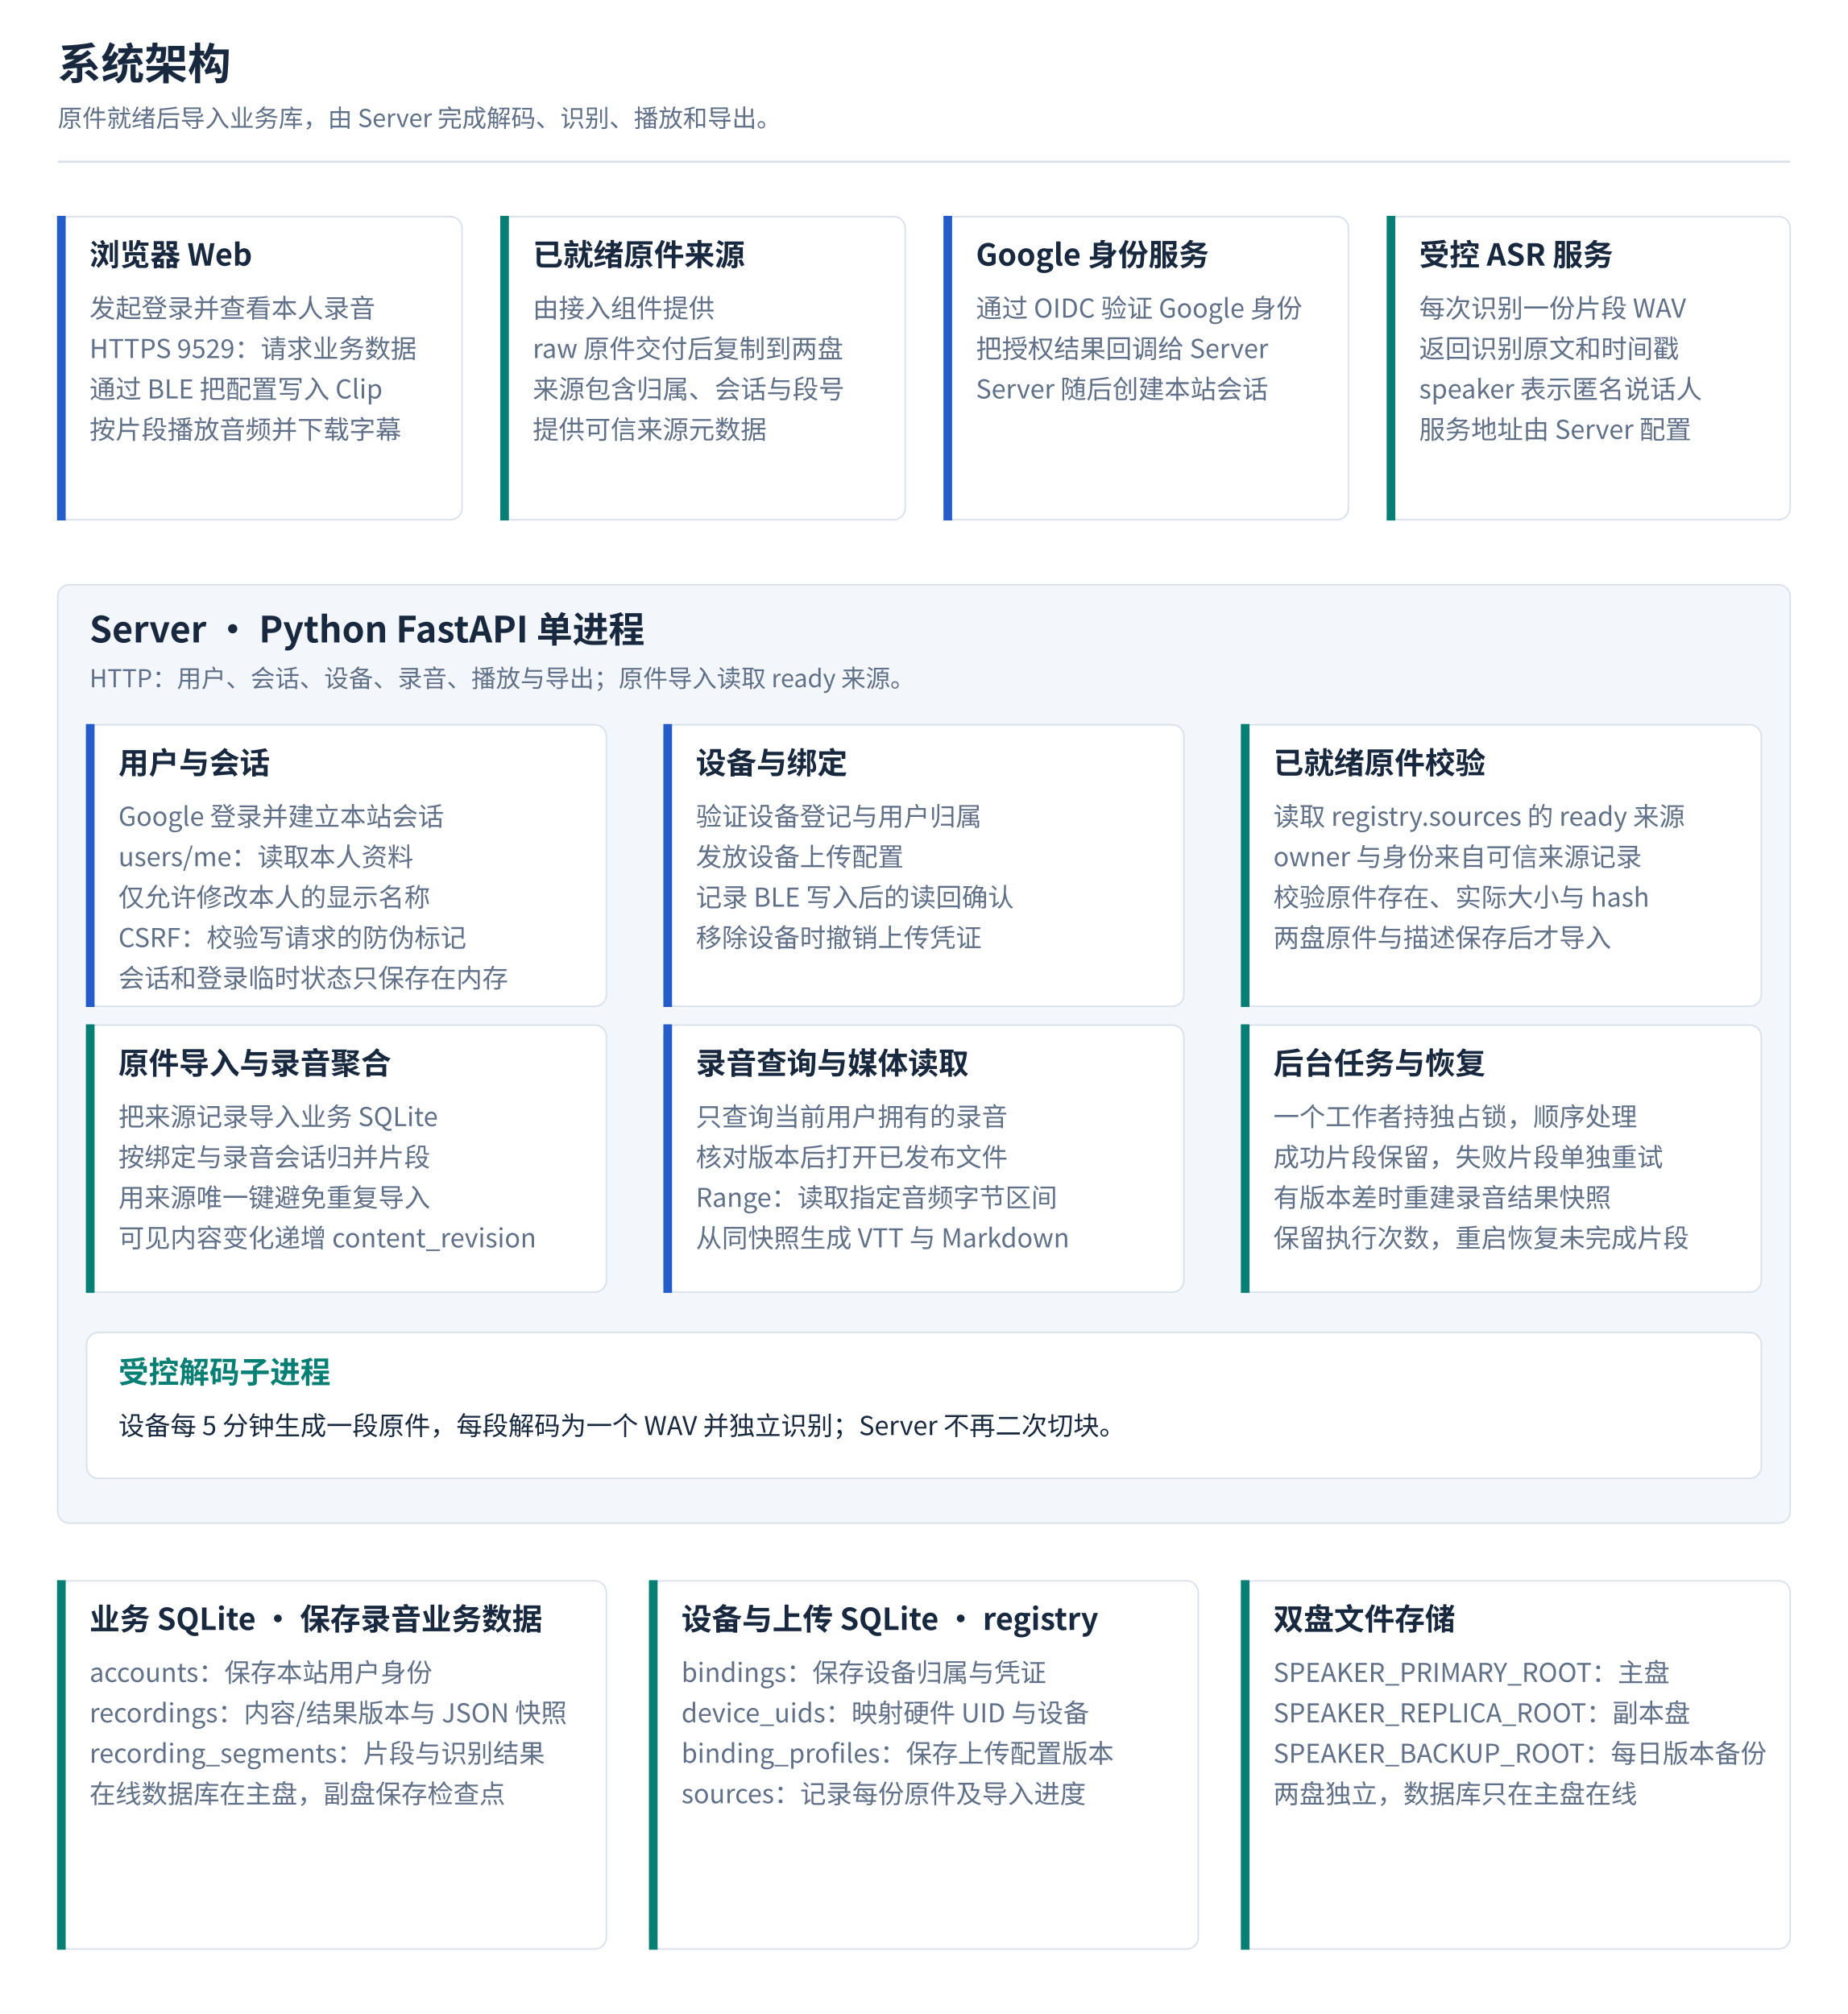
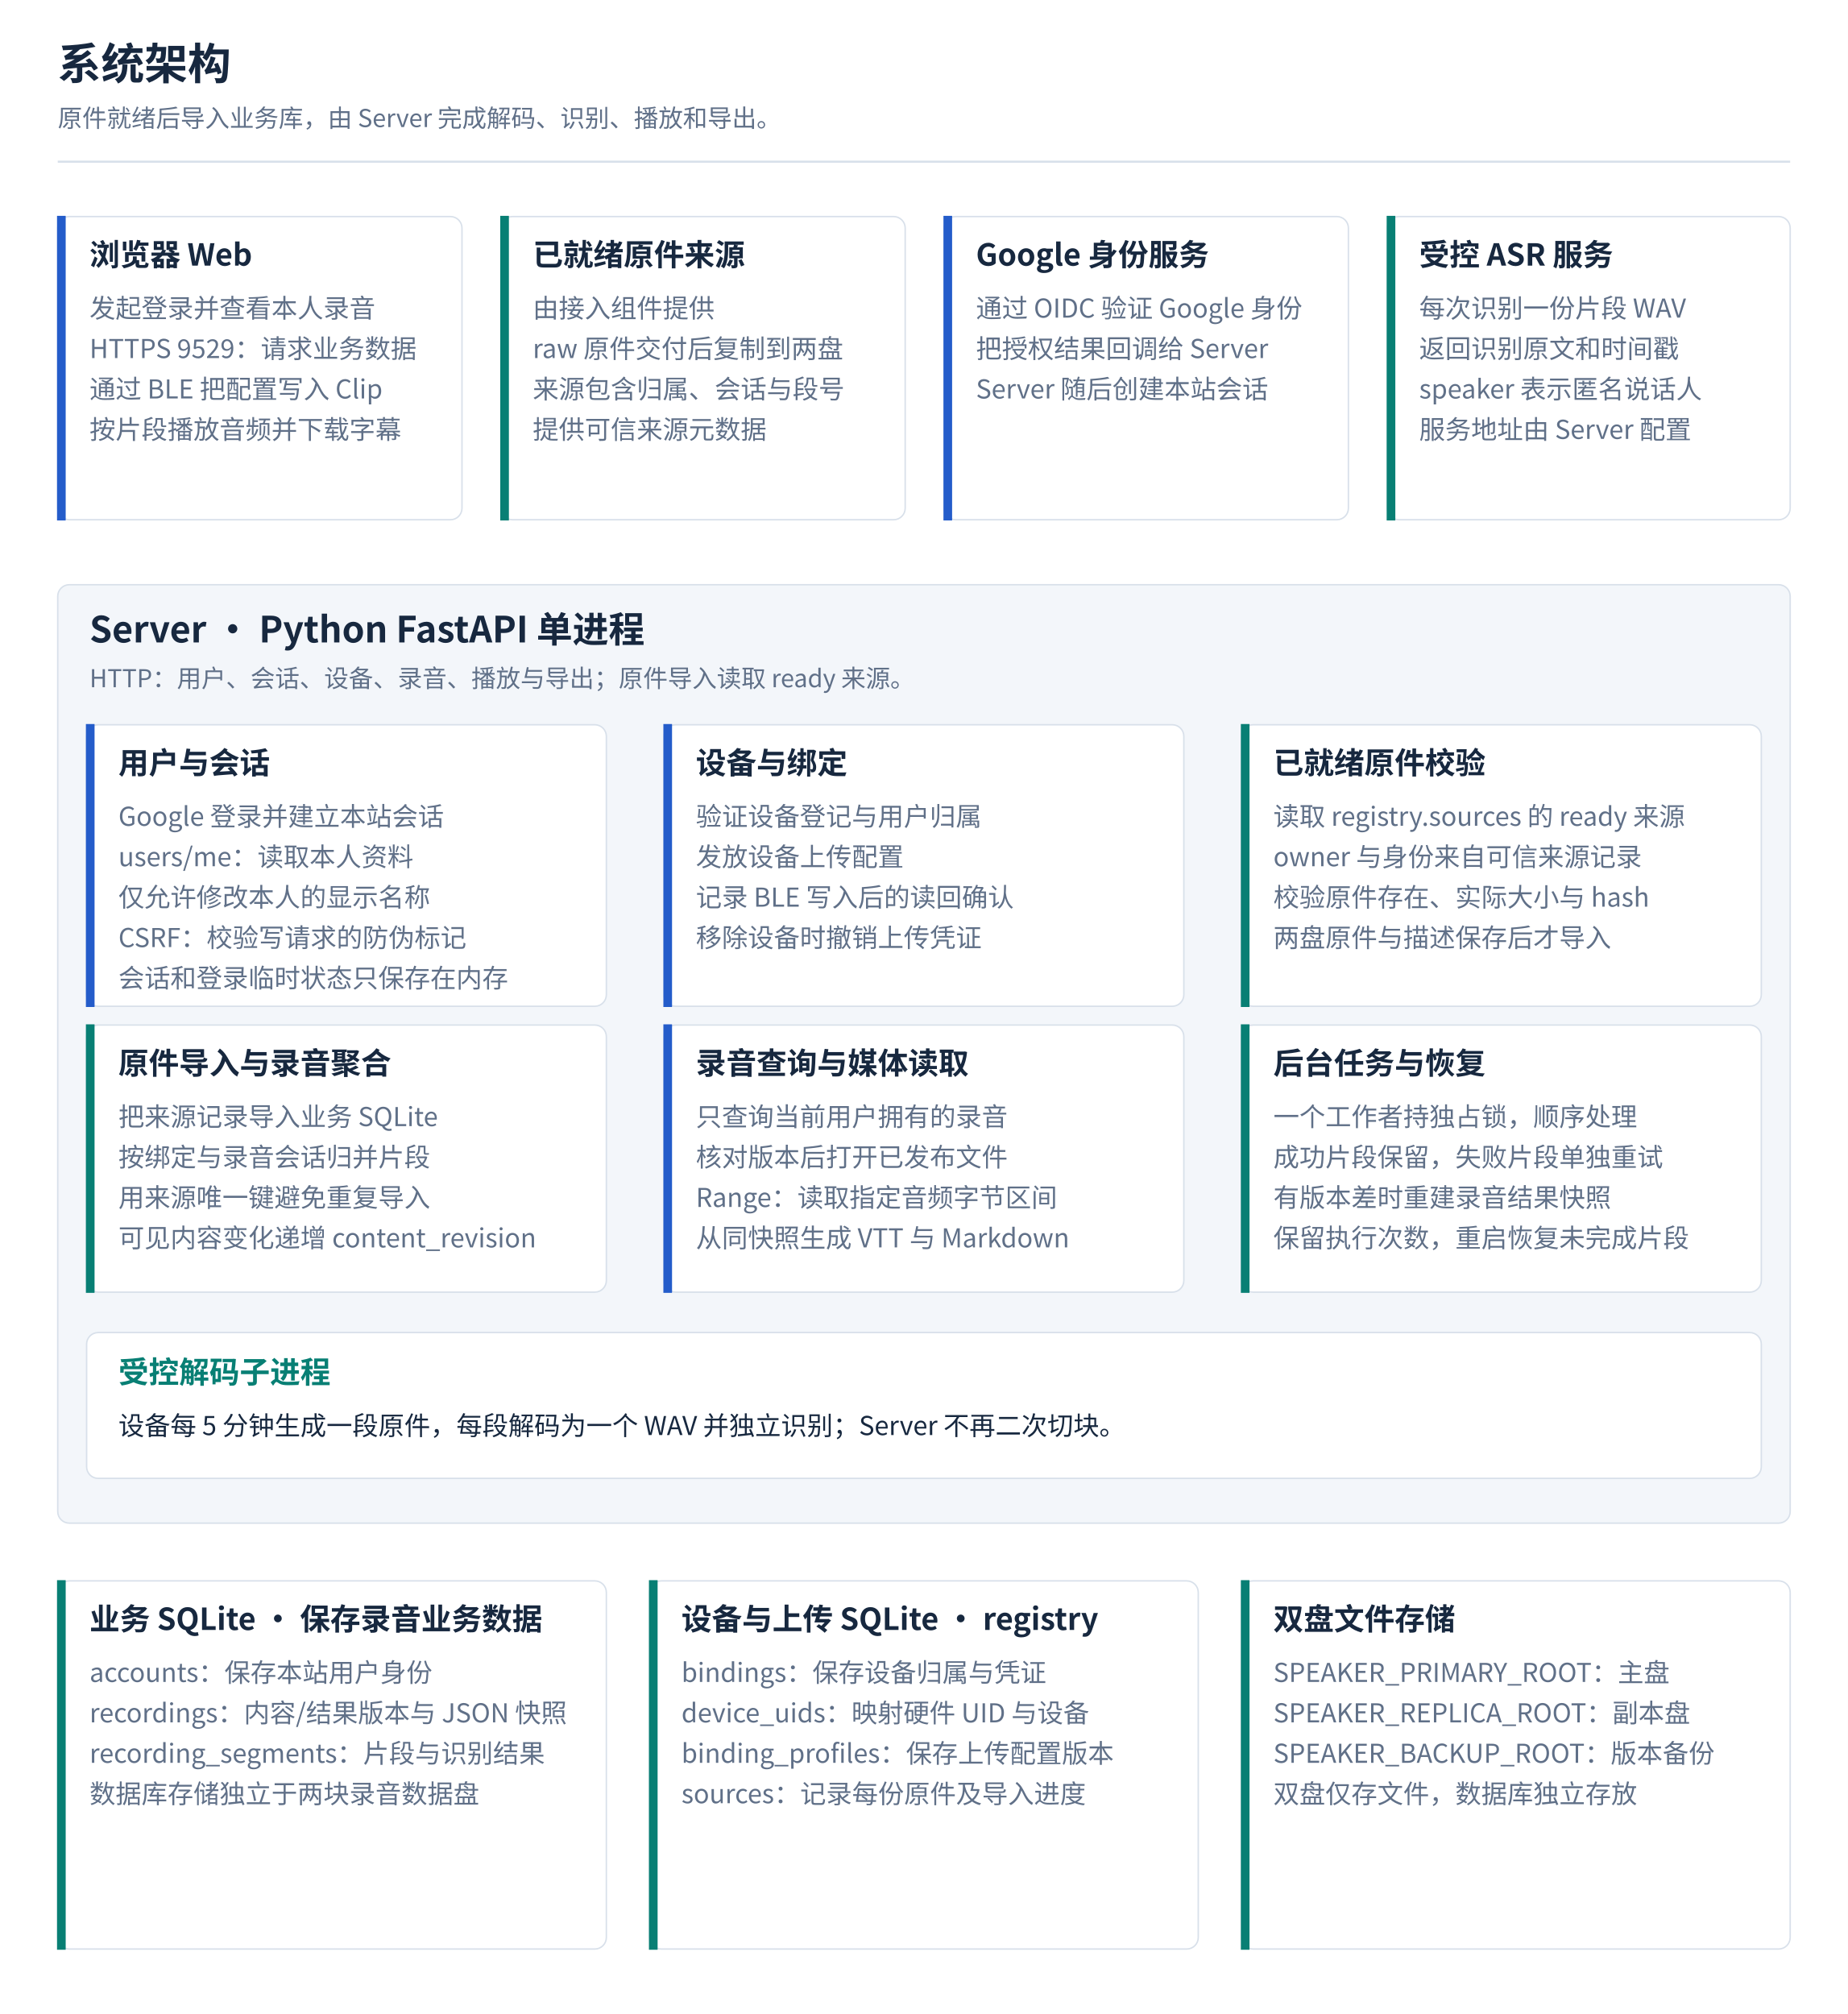
<svg xmlns="http://www.w3.org/2000/svg" width="1280" height="1395" viewBox="0 0 1280 1395">
  <rect width="1280" height="100%" fill="white" />
  <g font-family="PingFang SC,Microsoft YaHei,Noto Sans CJK SC,Arial,sans-serif">
    <text x="40" y="55" font-size="30" font-weight="600" fill="#17283f">系统架构</text>
    <text x="40" y="88" font-size="17" font-weight="400" fill="#607088">原件就绪后导入业务库，由 Server 完成解码、识别、播放和导出。</text>
    <line x1="40" y1="112" x2="1240" y2="112" stroke="#d8e0ea" stroke-width="1.5" />
    <rect x="40" y="150" width="280" height="210" rx="8" fill="white" stroke="#d8e0ea" />
    <rect x="40" y="150" width="5" height="210" rx="0" fill="#245cca" stroke="#245cca" />
    <text x="62" y="184" font-size="21" font-weight="600" fill="#17283f">浏览器 Web</text>
    <text x="62" y="220" font-size="18" font-weight="400" fill="#607088">发起登录并查看本人录音</text>
    <text x="62" y="248" font-size="18" font-weight="400" fill="#607088">HTTPS 9529：请求业务数据</text>
    <text x="62" y="276" font-size="18" font-weight="400" fill="#607088">通过 BLE 把配置写入 Clip</text>
    <text x="62" y="304" font-size="18" font-weight="400" fill="#607088">按片段播放音频并下载字幕</text>
    <rect x="347" y="150" width="280" height="210" rx="8" fill="white" stroke="#d8e0ea" />
    <rect x="347" y="150" width="5" height="210" rx="0" fill="#087f74" stroke="#087f74" />
    <text x="369" y="184" font-size="21" font-weight="600" fill="#17283f">已就绪原件来源</text>
    <text x="369" y="220" font-size="18" font-weight="400" fill="#607088">由接入组件提供</text>
    <text x="369" y="248" font-size="18" font-weight="400" fill="#607088">raw 原件交付后复制到两盘</text>
    <text x="369" y="276" font-size="18" font-weight="400" fill="#607088">来源包含归属、会话与段号</text>
    <text x="369" y="304" font-size="18" font-weight="400" fill="#607088">提供可信来源元数据</text>
    <rect x="654" y="150" width="280" height="210" rx="8" fill="white" stroke="#d8e0ea" />
    <rect x="654" y="150" width="5" height="210" rx="0" fill="#245cca" stroke="#245cca" />
    <text x="676" y="184" font-size="21" font-weight="600" fill="#17283f">Google 身份服务</text>
    <text x="676" y="220" font-size="18" font-weight="400" fill="#607088">通过 OIDC 验证 Google 身份</text>
    <text x="676" y="248" font-size="18" font-weight="400" fill="#607088">把授权结果回调给 Server</text>
    <text x="676" y="276" font-size="18" font-weight="400" fill="#607088">Server 随后创建本站会话</text>
    <rect x="961" y="150" width="279" height="210" rx="8" fill="white" stroke="#d8e0ea" />
    <rect x="961" y="150" width="5" height="210" rx="0" fill="#087f74" stroke="#087f74" />
    <text x="983" y="184" font-size="21" font-weight="600" fill="#17283f">受控 ASR 服务</text>
    <text x="983" y="220" font-size="18" font-weight="400" fill="#607088">每次识别一份片段 WAV</text>
    <text x="983" y="248" font-size="18" font-weight="400" fill="#607088">返回识别原文和时间戳</text>
    <text x="983" y="276" font-size="18" font-weight="400" fill="#607088">speaker 表示匿名说话人</text>
    <text x="983" y="304" font-size="18" font-weight="400" fill="#607088">服务地址由 Server 配置</text>
    <rect x="40" y="405" width="1200" height="650" rx="8" fill="#f3f6fa" stroke="#d8e0ea" />
    <text x="62" y="445" font-size="25" font-weight="600" fill="#17283f">Server · Python FastAPI 单进程</text>
    <text x="62" y="476" font-size="17" font-weight="400" fill="#607088">HTTP：用户、会话、设备、录音、播放与导出；原件导入读取 ready 来源。</text>
    <rect x="60" y="502" width="360" height="195" rx="8" fill="white" stroke="#d8e0ea" />
    <rect x="60" y="502" width="5" height="195" rx="0" fill="#245cca" stroke="#245cca" />
    <text x="82" y="536" font-size="21" font-weight="600" fill="#17283f">用户与会话</text>
    <text x="82" y="572" font-size="18" font-weight="400" fill="#607088">Google 登录并建立本站会话</text>
    <text x="82" y="600" font-size="18" font-weight="400" fill="#607088">users/me：读取本人资料</text>
    <text x="82" y="628" font-size="18" font-weight="400" fill="#607088">仅允许修改本人的显示名称</text>
    <text x="82" y="656" font-size="18" font-weight="400" fill="#607088">CSRF：校验写请求的防伪标记</text>
    <text x="82" y="684" font-size="18" font-weight="400" fill="#607088">会话和登录临时状态只保存在内存</text>
    <rect x="460" y="502" width="360" height="195" rx="8" fill="white" stroke="#d8e0ea" />
    <rect x="460" y="502" width="5" height="195" rx="0" fill="#245cca" stroke="#245cca" />
    <text x="482" y="536" font-size="21" font-weight="600" fill="#17283f">设备与绑定</text>
    <text x="482" y="572" font-size="18" font-weight="400" fill="#607088">验证设备登记与用户归属</text>
    <text x="482" y="600" font-size="18" font-weight="400" fill="#607088">发放设备上传配置</text>
    <text x="482" y="628" font-size="18" font-weight="400" fill="#607088">记录 BLE 写入后的读回确认</text>
    <text x="482" y="656" font-size="18" font-weight="400" fill="#607088">移除设备时撤销上传凭证</text>
    <rect x="860" y="502" width="360" height="195" rx="8" fill="white" stroke="#d8e0ea" />
    <rect x="860" y="502" width="5" height="195" rx="0" fill="#087f74" stroke="#087f74" />
    <text x="882" y="536" font-size="21" font-weight="600" fill="#17283f">已就绪原件校验</text>
    <text x="882" y="572" font-size="18" font-weight="400" fill="#607088">读取 registry.sources 的 ready 来源</text>
    <text x="882" y="600" font-size="18" font-weight="400" fill="#607088">owner 与身份来自可信来源记录</text>
    <text x="882" y="628" font-size="18" font-weight="400" fill="#607088">校验原件存在、实际大小与 hash</text>
    <text x="882" y="656" font-size="18" font-weight="400" fill="#607088">两盘原件与描述保存后才导入</text>
    <rect x="60" y="710" width="360" height="185" rx="8" fill="white" stroke="#d8e0ea" />
    <rect x="60" y="710" width="5" height="185" rx="0" fill="#087f74" stroke="#087f74" />
    <text x="82" y="744" font-size="21" font-weight="600" fill="#17283f">原件导入与录音聚合</text>
    <text x="82" y="780" font-size="18" font-weight="400" fill="#607088">把来源记录导入业务 SQLite</text>
    <text x="82" y="808" font-size="18" font-weight="400" fill="#607088">按绑定与录音会话归并片段</text>
    <text x="82" y="836" font-size="18" font-weight="400" fill="#607088">用来源唯一键避免重复导入</text>
    <text x="82" y="864" font-size="18" font-weight="400" fill="#607088">可见内容变化递增 content_revision</text>
    <rect x="460" y="710" width="360" height="185" rx="8" fill="white" stroke="#d8e0ea" />
    <rect x="460" y="710" width="5" height="185" rx="0" fill="#245cca" stroke="#245cca" />
    <text x="482" y="744" font-size="21" font-weight="600" fill="#17283f">录音查询与媒体读取</text>
    <text x="482" y="780" font-size="18" font-weight="400" fill="#607088">只查询当前用户拥有的录音</text>
    <text x="482" y="808" font-size="18" font-weight="400" fill="#607088">核对版本后打开已发布文件</text>
    <text x="482" y="836" font-size="18" font-weight="400" fill="#607088">Range：读取指定音频字节区间</text>
    <text x="482" y="864" font-size="18" font-weight="400" fill="#607088">从同快照生成 VTT 与 Markdown</text>
    <rect x="860" y="710" width="360" height="185" rx="8" fill="white" stroke="#d8e0ea" />
    <rect x="860" y="710" width="5" height="185" rx="0" fill="#087f74" stroke="#087f74" />
    <text x="882" y="744" font-size="21" font-weight="600" fill="#17283f">后台任务与恢复</text>
    <text x="882" y="780" font-size="18" font-weight="400" fill="#607088">一个工作者持独占锁，顺序处理</text>
    <text x="882" y="808" font-size="18" font-weight="400" fill="#607088">成功片段保留，失败片段单独重试</text>
    <text x="882" y="836" font-size="18" font-weight="400" fill="#607088">有版本差时重建录音结果快照</text>
    <text x="882" y="864" font-size="18" font-weight="400" fill="#607088">保留执行次数，重启恢复未完成片段</text>
    <rect x="60" y="923" width="1160" height="101" rx="8" fill="white" stroke="#d8e0ea" />
    <text x="82" y="958" font-size="21" font-weight="600" fill="#087f74">受控解码子进程</text>
    <text x="82" y="994" font-size="18" font-weight="400" fill="#17283f">设备每 5 分钟生成一段原件，每段解码为一个 WAV 并独立识别；Server 不再二次切块。</text>
    <rect x="40" y="1095" width="380" height="255" rx="8" fill="white" stroke="#d8e0ea" />
    <rect x="40" y="1095" width="5" height="255" rx="0" fill="#087f74" stroke="#087f74" />
    <text x="62" y="1129" font-size="21" font-weight="600" fill="#17283f">业务 SQLite · 保存录音业务数据</text>
    <text x="62" y="1165" font-size="18" font-weight="400" fill="#607088">accounts：保存本站用户身份</text>
    <text x="62" y="1193" font-size="18" font-weight="400" fill="#607088">recordings：内容/结果版本与 JSON 快照</text>
    <text x="62" y="1221" font-size="18" font-weight="400" fill="#607088">recording_segments：片段与识别结果</text>
-     <text x="62" y="1249" font-size="18" font-weight="400" fill="#607088">在线数据库在主盘，副盘保存检查点</text>
+     <text x="62" y="1249" font-size="18" font-weight="400" fill="#607088">数据库存储独立于两块录音数据盘</text>
    <rect x="450" y="1095" width="380" height="255" rx="8" fill="white" stroke="#d8e0ea" />
    <rect x="450" y="1095" width="5" height="255" rx="0" fill="#087f74" stroke="#087f74" />
    <text x="472" y="1129" font-size="21" font-weight="600" fill="#17283f">设备与上传 SQLite · registry</text>
    <text x="472" y="1165" font-size="18" font-weight="400" fill="#607088">bindings：保存设备归属与凭证</text>
    <text x="472" y="1193" font-size="18" font-weight="400" fill="#607088">device_uids：映射硬件 UID 与设备</text>
    <text x="472" y="1221" font-size="18" font-weight="400" fill="#607088">binding_profiles：保存上传配置版本</text>
    <text x="472" y="1249" font-size="18" font-weight="400" fill="#607088">sources：记录每份原件及导入进度</text>
    <rect x="860" y="1095" width="380" height="255" rx="8" fill="white" stroke="#d8e0ea" />
    <rect x="860" y="1095" width="5" height="255" rx="0" fill="#087f74" stroke="#087f74" />
    <text x="882" y="1129" font-size="21" font-weight="600" fill="#17283f">双盘文件存储</text>
    <text x="882" y="1165" font-size="18" font-weight="400" fill="#607088">SPEAKER_PRIMARY_ROOT：主盘</text>
    <text x="882" y="1193" font-size="18" font-weight="400" fill="#607088">SPEAKER_REPLICA_ROOT：副本盘</text>
-     <text x="882" y="1221" font-size="18" font-weight="400" fill="#607088">SPEAKER_BACKUP_ROOT：每日版本备份</text>
-     <text x="882" y="1249" font-size="18" font-weight="400" fill="#607088">两盘独立，数据库只在主盘在线</text>
+     <text x="882" y="1221" font-size="18" font-weight="400" fill="#607088">SPEAKER_BACKUP_ROOT：版本备份</text>
+     <text x="882" y="1249" font-size="18" font-weight="400" fill="#607088">双盘仅存文件，数据库独立存放</text>
  </g>
</svg>
